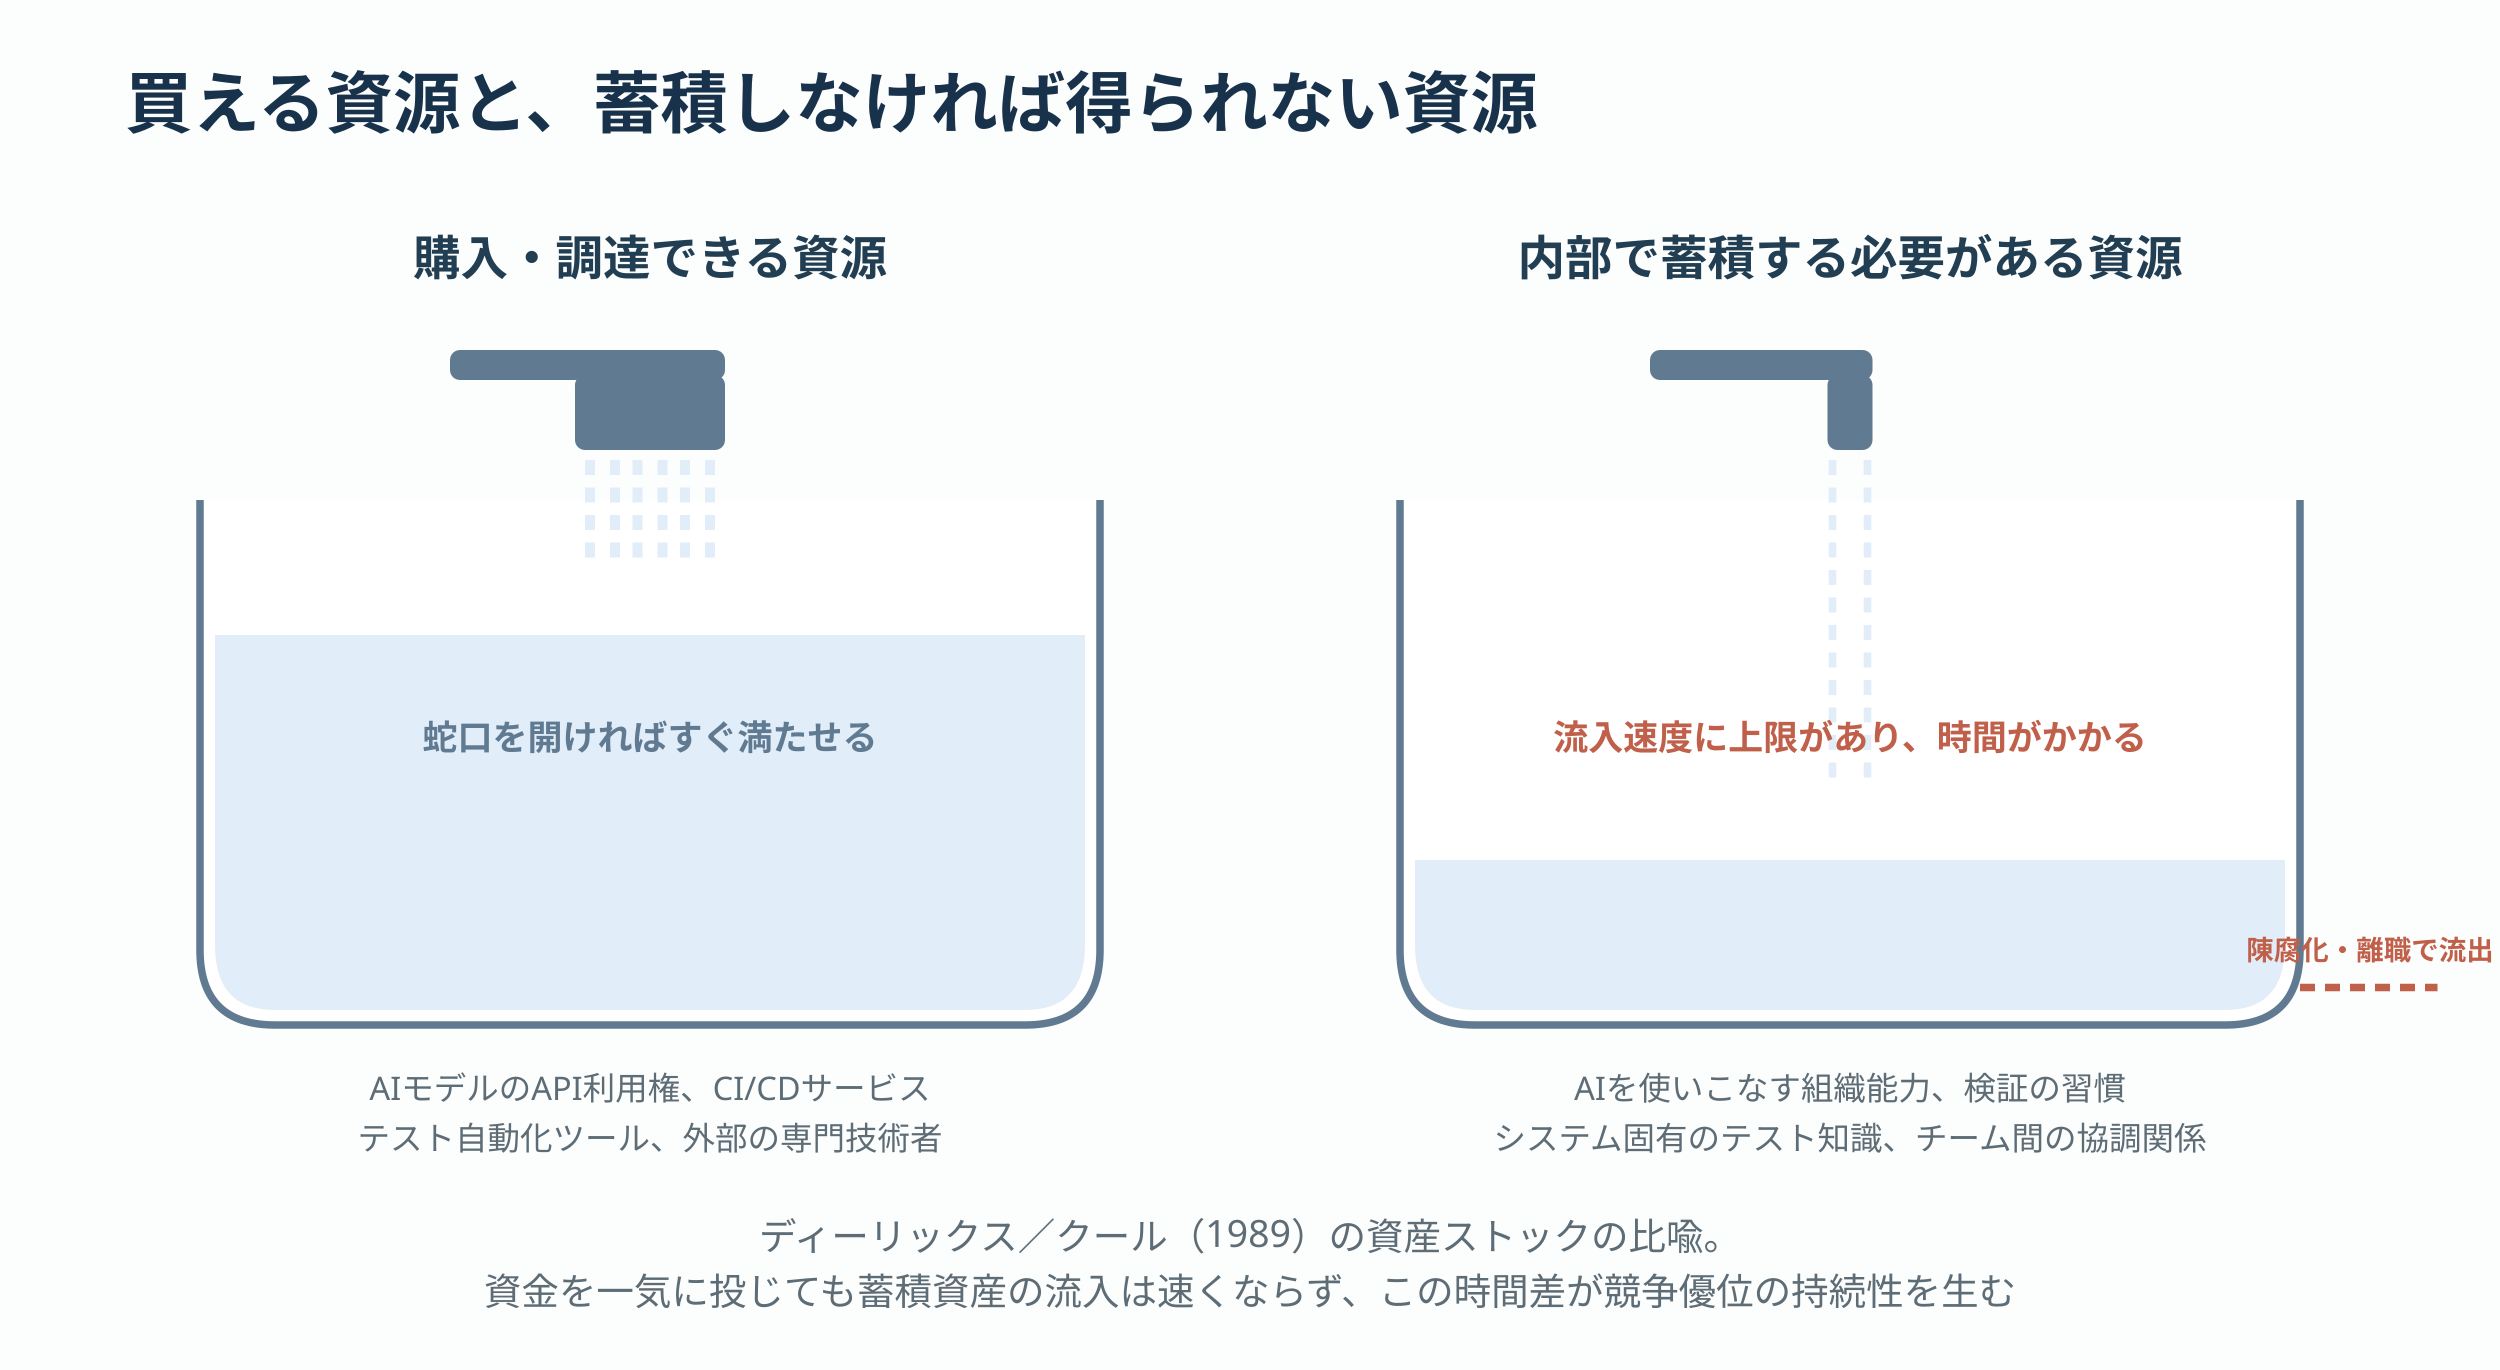
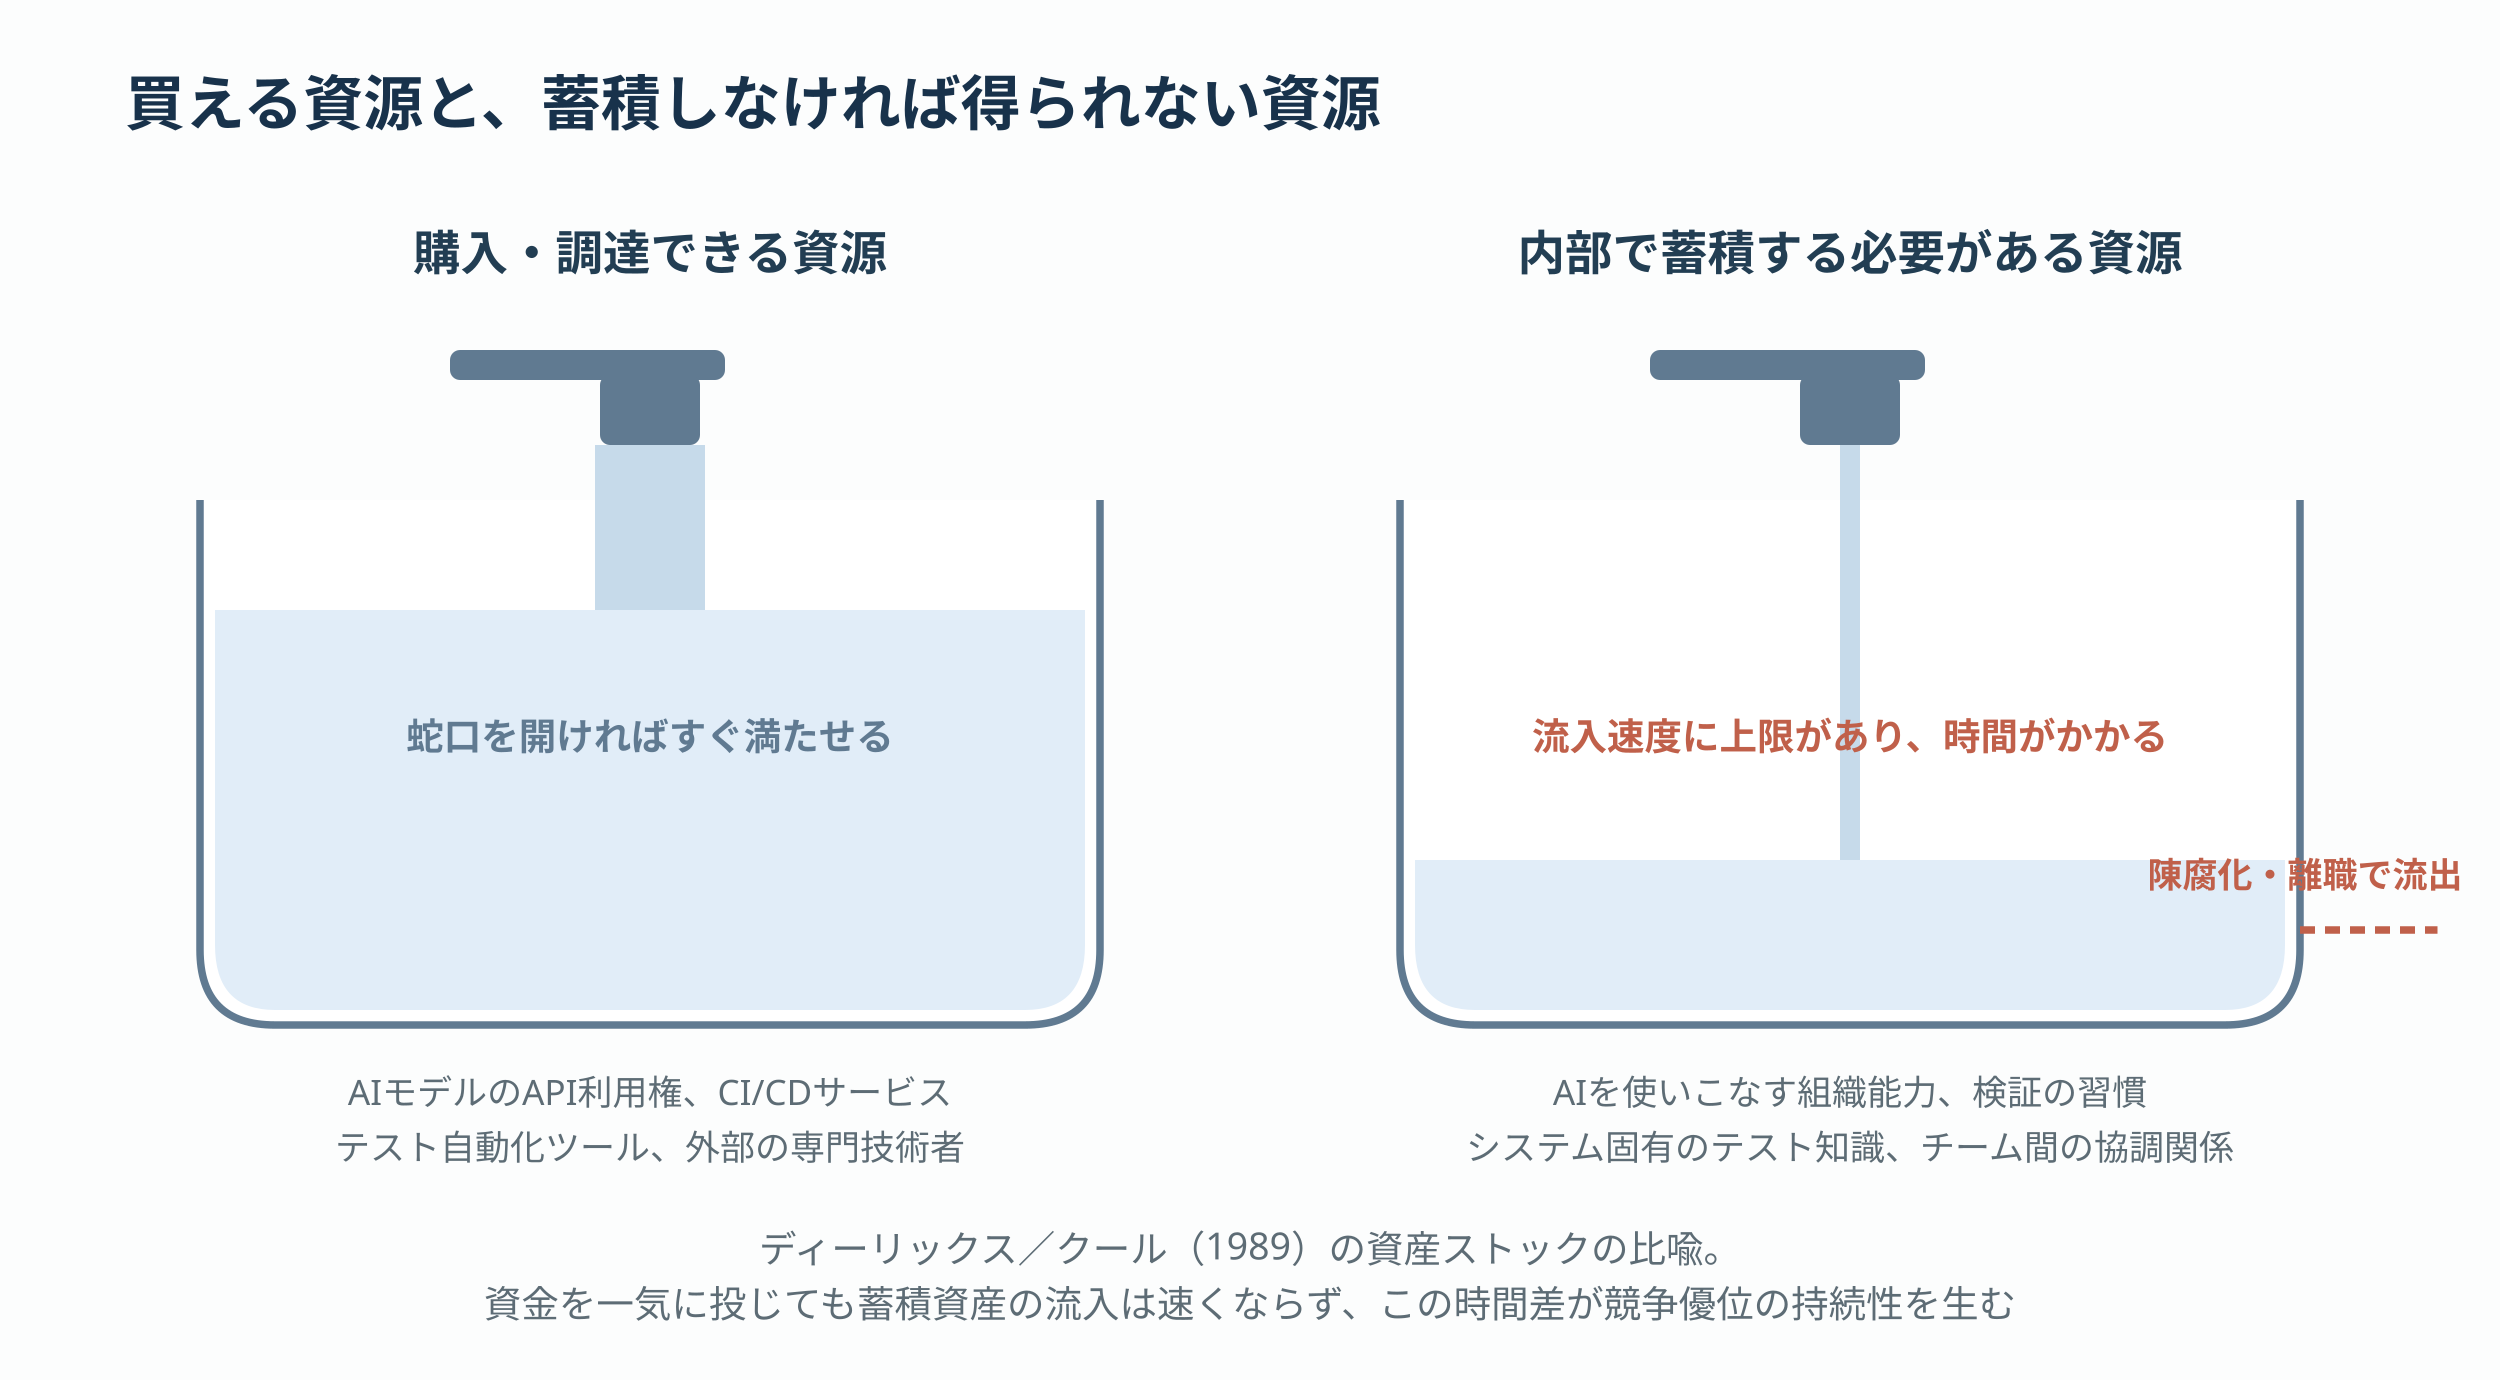
- <svg xmlns="http://www.w3.org/2000/svg" width="1000" height="548" viewBox="0 0 1000 548" role="img" aria-label="蛇口を開ければすぐ満たせる購入資源の浴槽と、流入速度に上限がある蓄積資源の浴槽の比較">
+ <svg xmlns="http://www.w3.org/2000/svg" width="1000" height="552" viewBox="0 0 1000 552" role="img" aria-label="蛇口を開ければすぐ満たせる購入資源の浴槽と、流入速度に上限がある蓄積資源の浴槽の比較">
  <rect width="100%" height="100%" fill="#fcfdfd" />
-   <text x="50" y="51" text-anchor="start" font-family="sans-serif" font-size="27" font-weight="700" fill="#18324b">買える資源と、蓄積しなければ得られない資源</text>
-   <text x="260" y="110" text-anchor="middle" font-family="sans-serif" font-size="19" font-weight="700" fill="#223e53">購入・調達できる資源</text>
+   <text x="50" y="50" text-anchor="start" font-family="sans-serif" font-size="24" font-weight="700" fill="#18324b">買える資源と、蓄積しなければ得られない資源</text>
+   <text x="260" y="108" text-anchor="middle" font-family="sans-serif" font-size="19" font-weight="700" fill="#223e53">購入・調達できる資源</text>
  <path d="M80 200 V380 Q80 410 110 410 H410 Q440 410 440 380 V200" fill="#fff" stroke="#607a91" stroke-width="3" />
-   <path d="M86 254 V378 Q86 404 110 404 H410 Q434 404 434 378 V254 Z" fill="#e1edf8" />
-   <rect x="230" y="150" width="60" height="30" rx="4" fill="#607a91" />
+   <path d="M86 244 V378 Q86 404 110 404 H410 Q434 404 434 378 V244 Z" fill="#e1edf8" />
  <rect x="180" y="140" width="110" height="12" rx="4" fill="#607a91" />
-   <path d="M236 184 v40" stroke="#e1edf8" stroke-width="4" stroke-dasharray="6 5" />
-   <path d="M246 184 v40" stroke="#e1edf8" stroke-width="4" stroke-dasharray="6 5" />
-   <path d="M255 184 v40" stroke="#e1edf8" stroke-width="4" stroke-dasharray="6 5" />
-   <path d="M265 184 v40" stroke="#e1edf8" stroke-width="4" stroke-dasharray="6 5" />
-   <path d="M274 184 v40" stroke="#e1edf8" stroke-width="4" stroke-dasharray="6 5" />
-   <path d="M284 184 v40" stroke="#e1edf8" stroke-width="4" stroke-dasharray="6 5" />
-   <text x="260" y="440" text-anchor="middle" font-family="sans-serif" font-size="13" fill="#5d6c75">AIモデルのAPI利用権、CI/CDサービス</text>
-   <text x="260" y="460" text-anchor="middle" font-family="sans-serif" font-size="13" fill="#5d6c75">テスト自動化ツール、外部の専門技術者</text>
-   <text x="260" y="300" text-anchor="middle" font-family="sans-serif" font-size="14" font-weight="700" fill="#607a91">蛇口を開ければすぐ満たせる</text>
-   <text x="740" y="110" text-anchor="middle" font-family="sans-serif" font-size="19" font-weight="700" fill="#223e53">内部で蓄積する必要がある資源</text>
+   <rect x="240" y="150" width="40" height="28" rx="4" fill="#607a91" />
+   <rect x="238" y="178" width="44" height="66" fill="#bcd3e6" opacity="0.85" />
+   <text x="260" y="442" text-anchor="middle" font-family="sans-serif" font-size="14" fill="#5d6c75">AIモデルのAPI利用権、CI/CDサービス</text>
+   <text x="260" y="464" text-anchor="middle" font-family="sans-serif" font-size="14" fill="#5d6c75">テスト自動化ツール、外部の専門技術者</text>
+   <text x="260" y="300" text-anchor="middle" font-family="sans-serif" font-size="15" font-weight="700" fill="#607a91">蛇口を開ければすぐ満たせる</text>
+   <text x="740" y="108" text-anchor="middle" font-family="sans-serif" font-size="19" font-weight="700" fill="#223e53">内部で蓄積する必要がある資源</text>
  <path d="M560 200 V380 Q560 410 590 410 H890 Q920 410 920 380 V200" fill="#fff" stroke="#607a91" stroke-width="3" />
  <path d="M566 344 V378 Q566 404 590 404 H890 Q914 404 914 378 V344 Z" fill="#e1edf8" />
-   <rect x="731" y="150" width="18" height="30" rx="4" fill="#607a91" />
-   <rect x="660" y="140" width="89" height="12" rx="4" fill="#607a91" />
-   <path d="M733 184 v130" stroke="#e1edf8" stroke-width="3" stroke-dasharray="6 5" />
-   <path d="M747 184 v130" stroke="#e1edf8" stroke-width="3" stroke-dasharray="6 5" />
-   <text x="740" y="440" text-anchor="middle" font-family="sans-serif" font-size="13" fill="#5d6c75">AIを使いこなす組織能力、検証の習慣</text>
-   <text x="740" y="460" text-anchor="middle" font-family="sans-serif" font-size="13" fill="#5d6c75">システム固有のテスト知識、チーム間の協調関係</text>
-   <text x="740" y="300" text-anchor="middle" font-family="sans-serif" font-size="14" font-weight="700" fill="#c0604a">流入速度に上限があり、時間がかかる</text>
-   <path d="M920 395 H975" stroke="#c0604a" stroke-width="3" stroke-dasharray="6 4" />
-   <text x="948" y="384" text-anchor="middle" font-family="sans-serif" font-size="11" font-weight="700" fill="#c0604a">陳腐化・離職で流出</text>
-   <text x="500" y="500" text-anchor="middle" font-family="sans-serif" font-size="15" fill="#5d6c75">ディーリックス／クール（1989）の資産ストックの比喩。</text>
-   <text x="500" y="522" text-anchor="middle" font-family="sans-serif" font-size="15" fill="#5d6c75">資金を一気に投じても蓄積資産の流入は速くならず、この時間差が競争優位の持続性を生む</text>
+   <rect x="660" y="140" width="110" height="12" rx="4" fill="#607a91" />
+   <rect x="720" y="150" width="40" height="28" rx="4" fill="#607a91" />
+   <rect x="736" y="178" width="8" height="166" fill="#bcd3e6" opacity="0.85" />
+   <text x="740" y="442" text-anchor="middle" font-family="sans-serif" font-size="14" fill="#5d6c75">AIを使いこなす組織能力、検証の習慣</text>
+   <text x="740" y="464" text-anchor="middle" font-family="sans-serif" font-size="14" fill="#5d6c75">システム固有のテスト知識、チーム間の協調関係</text>
+   <text x="740" y="300" text-anchor="middle" font-family="sans-serif" font-size="15" font-weight="700" fill="#c0604a">流入速度に上限があり、時間がかかる</text>
+   <path d="M920 372 H975" stroke="#c0604a" stroke-width="3" stroke-dasharray="6 4" />
+   <text x="985" y="355" text-anchor="end" font-family="sans-serif" font-size="14" font-weight="700" fill="#c0604a">陳腐化・離職で流出</text>
+   <text x="500" y="505" text-anchor="middle" font-family="sans-serif" font-size="15" fill="#5d6c75">ディーリックス／クール（1989）の資産ストックの比喩。</text>
+   <text x="500" y="527" text-anchor="middle" font-family="sans-serif" font-size="15" fill="#5d6c75">資金を一気に投じても蓄積資産の流入は速くならず、この時間差が競争優位の持続性を生む</text>
</svg>
